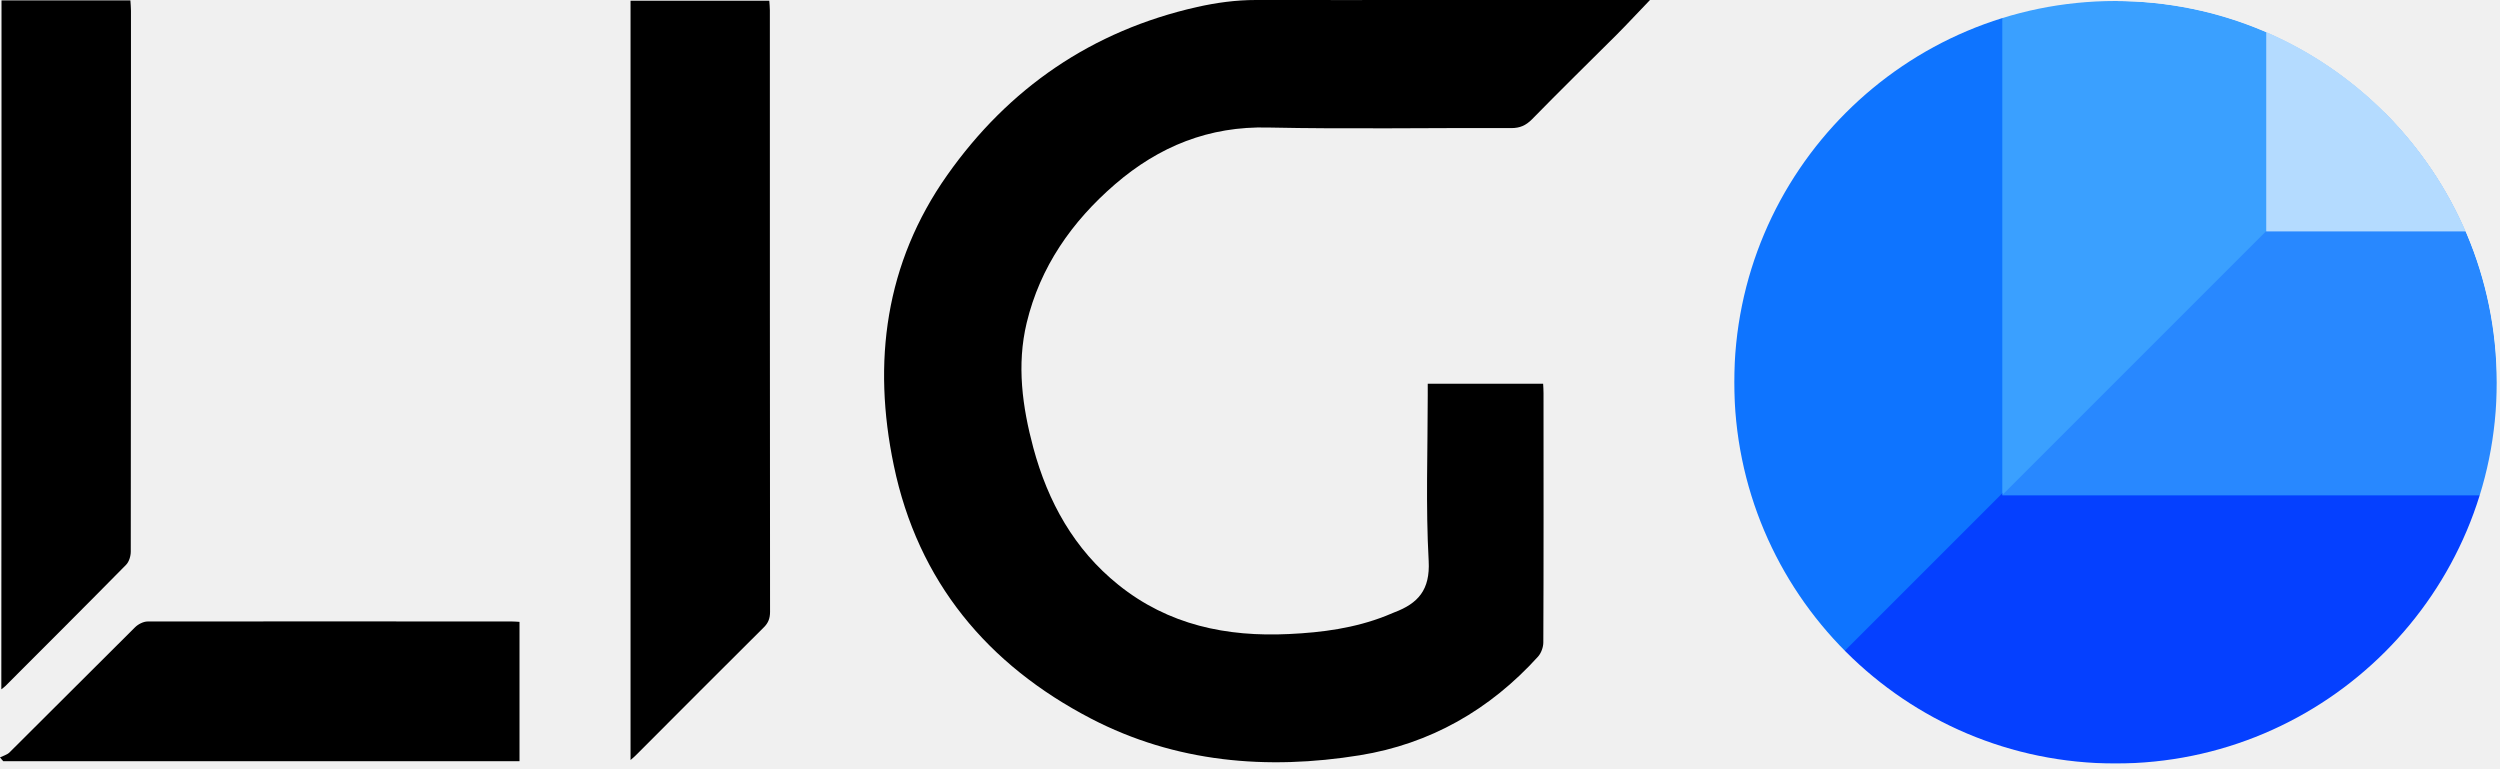
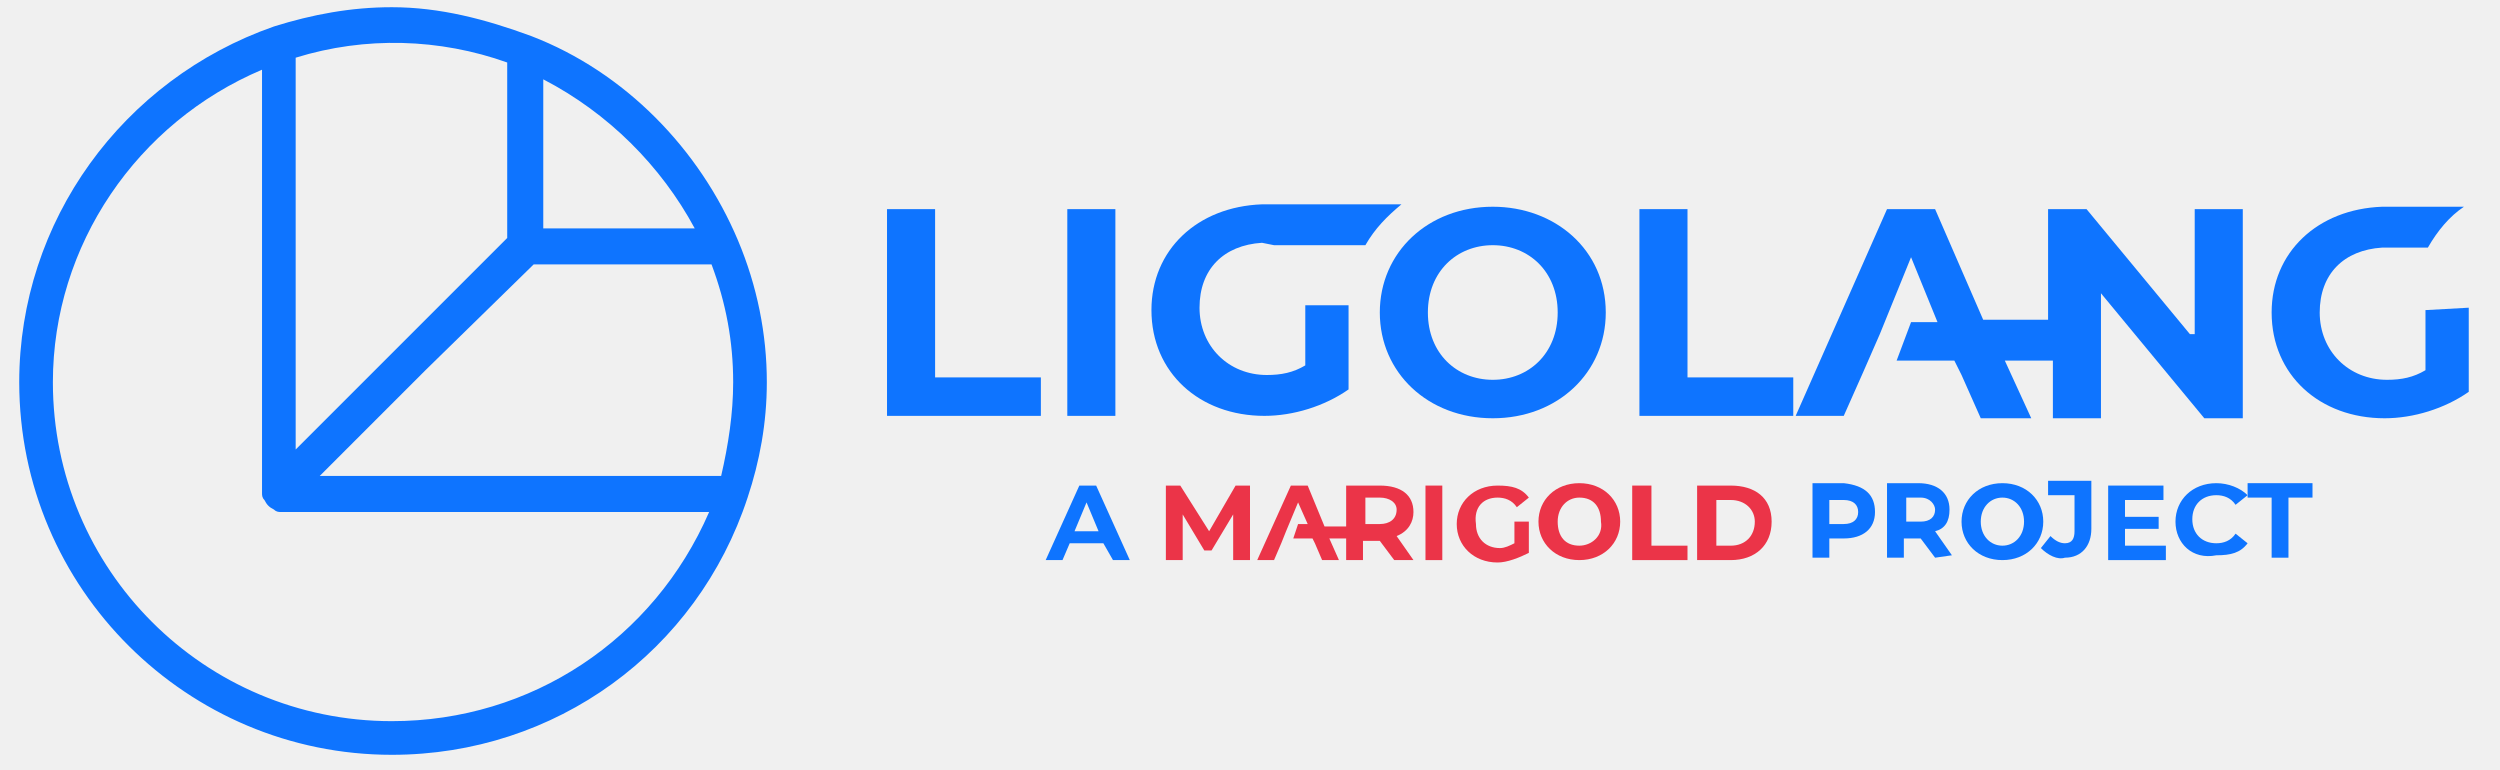
- <svg xmlns="http://www.w3.org/2000/svg" width="400" height="123" viewBox="0 0 400 123" fill="none">
-   <mask id="mask0" mask-type="alpha" maskUnits="userSpaceOnUse" x="277" y="0" width="123" height="123">
-     <circle cx="338.48" cy="61.16" r="61" fill="#C4C4C4" />
-   </mask>
-   <g mask="url(#mask0)">
-     <path d="M277.48 0.16H338.359C372.115 0.16 399.479 27.524 399.479 61.28V122.16H277.48V0.16Z" fill="#3AA0FF" />
-     <mask id="mask1" mask-type="alpha" maskUnits="userSpaceOnUse" x="277" y="0" width="123" height="123">
-       <path d="M277.48 0.16H338.359C372.115 0.16 399.479 27.524 399.479 61.28V122.16H277.48V0.16Z" fill="#C4C4C4" />
-     </mask>
-     <g mask="url(#mask1)">
-       <rect width="302.895" height="134.44" transform="matrix(0.707103 -0.70711 0.707103 0.70711 211.518 188.047)" fill="#2888FF" />
+ <svg xmlns="http://www.w3.org/2000/svg" version="1.1" id="Calque_1" x="0px" y="0px" viewBox="0 0 104 32" style="enable-background:new 0 0 104 32;" xml:space="preserve">
+   <style type="text/css">
+ 	.st0{fill:#0E74FF;}
+ 	.st1{fill:#EB3448;}
+ </style>
+   <g>
+     <g>
+       <polygon class="st0" points="38.9,8.7 36.9,8.7 36.9,17.3 43.3,17.3 43.3,15.7 38.9,15.7   " />
+       <rect x="44.4" y="8.7" class="st0" width="2" height="8.6" />
+       <path class="st0" d="M62.1,8.6c-2.7,0-4.7,1.9-4.7,4.4s2,4.4,4.7,4.4c2.7,0,4.7-1.9,4.7-4.4C66.8,10.4,64.7,8.6,62.1,8.6z     M62.1,15.8c-1.5,0-2.7-1.1-2.7-2.8s1.2-2.8,2.7-2.8s2.7,1.1,2.7,2.8S63.6,15.8,62.1,15.8z" />
+       <polygon class="st0" points="70.2,8.7 68.2,8.7 68.2,17.3 74.6,17.3 74.6,15.7 70.2,15.7   " />
+       <path class="st0" d="M91.1,13.9l-4.3-5.2h-1.6v4.6c-0.6,0-1.6,0-2.7,0l-2-4.6h-2l-3.8,8.6h2l0.8-1.8l0,0l0.7-1.6l1.3-3.2l1.1,2.7    c-0.6,0-1.1,0-1.1,0l-0.6,1.6h2.4l0.3,0.6l0.8,1.8h2.1l-1.1-2.4h2v2.4h2v-5.2l4.3,5.2h1.6V8.7h-2v5.2H91.1z" />
+       <path class="st0" d="M53,10.2h3h0.8c0.4-0.7,0.9-1.2,1.5-1.7h-5.5h-0.1h-0.1h-0.1l0,0c-2.7,0.1-4.6,1.9-4.6,4.4    c0,2.6,2,4.4,4.7,4.4c1.2,0,2.5-0.4,3.5-1.1v-3.5h-1.8v2.5c-0.5,0.3-1,0.4-1.6,0.4c-1.6,0-2.8-1.2-2.8-2.8c0-1.6,1-2.6,2.6-2.7    l0,0L53,10.2L53,10.2z" />
+       <path class="st0" d="M100.9,12.9v2.5c-0.5,0.3-1,0.4-1.6,0.4c-1.6,0-2.8-1.2-2.8-2.8c0-1.6,1-2.6,2.6-2.7l0,0h0.5h1.4    c0.4-0.7,0.9-1.3,1.5-1.7h-3.1h-0.1h-0.1h-0.1l0,0c-2.7,0.1-4.6,1.9-4.6,4.4c0,2.6,2,4.4,4.7,4.4c1.2,0,2.5-0.4,3.5-1.1v-3.5    L100.9,12.9L100.9,12.9z" />
    </g>
-     <path d="M320.367 79.273V0.16H277.48V79.273V122.16H320.367H399.479V79.273H320.367Z" fill="#0E74FF" />
-     <mask id="mask2" mask-type="alpha" maskUnits="userSpaceOnUse" x="277" y="0" width="123" height="123">
-       <path d="M320.367 79.273V0.16H277.48V79.273V122.16H320.367H399.479V79.273H320.367Z" fill="black" />
-     </mask>
-     <g mask="url(#mask2)">
-       <rect width="302.895" height="134.44" transform="matrix(0.707103 -0.70711 0.707103 0.70711 224.911 174.376)" fill="#0540FF" />
-     </g>
-     <mask id="mask3" mask-type="alpha" maskUnits="userSpaceOnUse" x="338" y="0" width="62" height="62">
-       <path d="M338.481 0.16C372.17 0.16 399.48 27.471 399.48 61.16H338.481V0.16Z" fill="#AAA4A4" />
-     </mask>
-     <g mask="url(#mask3)">
-       <rect x="362.598" y="-30.284" width="67.31" height="67.31" fill="#B4DBFF" />
+     <g>
+       <g>
+         <polygon class="st1" points="51.4,20.2 50.3,22.1 49.1,20.2 48.5,20.2 48.5,23.3 49.2,23.3 49.2,21.4 50.1,22.9 50.4,22.9      51.3,21.4 51.3,23.3 52,23.3 52,20.2    " />
+       </g>
+       <g>
+         <path class="st1" d="M58.8,21.3c0-0.7-0.5-1.1-1.4-1.1h-1.4v1.7h-0.9l-0.7-1.7h-0.7l-1.4,3.1h0.7l0.3-0.7l0.2-0.5l0.5-1.2     l0.4,0.9H54l-0.2,0.6h0.8l0.1,0.2l0.3,0.7h0.7l-0.4-0.9h0.7v0.9h0.7v-0.8h0.6h0.1l0.6,0.8h0.8l-0.7-1     C58.6,22.1,58.8,21.7,58.8,21.3z M57.4,21.8h-0.6v-1.1h0.6c0.4,0,0.7,0.2,0.7,0.5C58.1,21.6,57.8,21.8,57.4,21.8z" />
+       </g>
+       <g>
+         <rect x="59.3" y="20.2" class="st1" width="0.7" height="3.1" />
+       </g>
+       <g>
+         <path class="st1" d="M62.3,20.7c0.3,0,0.6,0.1,0.8,0.4l0.5-0.4c-0.3-0.4-0.7-0.5-1.3-0.5c-1,0-1.7,0.7-1.7,1.6     c0,0.9,0.7,1.6,1.7,1.6c0.4,0,0.9-0.2,1.3-0.4v-1.3h-0.6v0.9c-0.2,0.1-0.4,0.2-0.6,0.2c-0.6,0-1-0.4-1-1     C61.3,21.1,61.7,20.7,62.3,20.7z" />
+       </g>
+       <g>
+         <path class="st1" d="M65.7,20.1c-1,0-1.7,0.7-1.7,1.6c0,0.9,0.7,1.6,1.7,1.6c1,0,1.7-0.7,1.7-1.6C67.4,20.8,66.7,20.1,65.7,20.1z      M65.7,22.7c-0.6,0-0.9-0.4-0.9-1c0-0.6,0.4-1,0.9-1c0.6,0,0.9,0.4,0.9,1C66.7,22.3,66.2,22.7,65.7,22.7z" />
+       </g>
+       <g>
+         <polygon class="st1" points="68.7,20.2 67.9,20.2 67.9,23.3 70.2,23.3 70.2,22.7 68.7,22.7    " />
+       </g>
+       <g>
+         <path class="st1" d="M72,20.2h-1.4v3.1H72c1,0,1.7-0.6,1.7-1.6C73.7,20.7,73,20.2,72,20.2z M72,22.7h-0.6v-1.9H72     c0.6,0,1,0.4,1,0.9C73,22.3,72.6,22.7,72,22.7z" />
+       </g>
+       <g>
+         <g>
+           <path class="st0" d="M45.9,22.6h-1.4l-0.3,0.7h-0.7l1.4-3.1h0.7l1.4,3.1h-0.7L45.9,22.6z M45.7,22.1l-0.5-1.2l-0.5,1.2H45.7z" />
+         </g>
+       </g>
+       <g>
+         <g>
+           <path class="st0" d="M78,21.3c0,0.7-0.5,1.1-1.3,1.1h-0.6v0.8h-0.7v-3.1h1.3C77.6,20.2,78,20.6,78,21.3z M77.3,21.3      c0-0.3-0.2-0.5-0.6-0.5h-0.6v1h0.6C77.1,21.8,77.3,21.6,77.3,21.3z" />
+         </g>
+         <g>
+           <path class="st0" d="M80.5,23.2l-0.6-0.8h-0.1h-0.6v0.8h-0.7v-3.1h1.3c0.8,0,1.3,0.4,1.3,1.1c0,0.5-0.2,0.8-0.6,0.9l0.7,1      L80.5,23.2L80.5,23.2z M79.9,20.7h-0.6v1h0.6c0.4,0,0.6-0.2,0.6-0.5C80.5,21,80.3,20.7,79.9,20.7z" />
+         </g>
+         <g>
+           <path class="st0" d="M81.6,21.7c0-0.9,0.7-1.6,1.7-1.6s1.7,0.7,1.7,1.6c0,0.9-0.7,1.6-1.7,1.6C82.3,23.3,81.6,22.6,81.6,21.7z       M84.2,21.7c0-0.6-0.4-1-0.9-1s-0.9,0.4-0.9,1c0,0.6,0.4,1,0.9,1S84.2,22.3,84.2,21.7z" />
+         </g>
+         <g>
+           <path class="st0" d="M84.9,22.8l0.4-0.5c0.2,0.2,0.4,0.3,0.6,0.3c0.3,0,0.4-0.2,0.4-0.5v-1.5h-1.1v-0.6H87v2      c0,0.7-0.4,1.2-1.1,1.2C85.6,23.3,85.2,23.1,84.9,22.8z" />
+         </g>
+         <g>
+           <path class="st0" d="M90.1,22.7v0.6h-2.4v-3.1h2.3v0.6h-1.6v0.7h1.4V22h-1.4v0.7L90.1,22.7L90.1,22.7z" />
+         </g>
+         <g>
+           <path class="st0" d="M90.5,21.7c0-0.9,0.7-1.6,1.7-1.6c0.5,0,1,0.2,1.3,0.5l-0.5,0.4c-0.2-0.3-0.5-0.4-0.8-0.4c-0.6,0-1,0.4-1,1      c0,0.6,0.4,1,1,1c0.3,0,0.6-0.1,0.8-0.4l0.5,0.4c-0.3,0.4-0.7,0.5-1.3,0.5C91.2,23.3,90.5,22.6,90.5,21.7z" />
+         </g>
+         <g>
+           <path class="st0" d="M94.5,20.7h-1v-0.6h2.7v0.6h-1v2.5h-0.7L94.5,20.7L94.5,20.7z" />
+         </g>
+       </g>
    </g>
  </g>
-   <g clip-path="url(#clip0)">
-     <path d="M264 2.65315e-05C262.087 1.977 260.416 3.801 258.655 5.565C254.13 10.065 249.575 14.535 245.11 19.097C244.138 20.07 243.197 20.495 241.8 20.495C228.832 20.435 215.895 20.678 202.927 20.404C193.452 20.161 185.435 23.415 178.389 29.497C171.495 35.457 166.424 42.694 164.267 51.664C162.658 58.385 163.569 65.075 165.33 71.643C167.669 80.31 171.86 87.881 178.936 93.568C186.953 100.014 196.277 101.93 206.268 101.444C211.552 101.2 216.745 100.501 221.696 98.555C222.151 98.372 222.637 98.16 223.093 97.977C226.889 96.548 228.832 94.389 228.589 89.767C228.104 80.979 228.438 72.13 228.438 63.311C228.438 62.703 228.438 62.125 228.438 61.395C234.633 61.395 240.676 61.395 246.902 61.395C246.932 61.882 246.963 62.429 246.963 62.946C246.963 76.235 246.993 89.493 246.932 102.782C246.932 103.542 246.598 104.485 246.082 105.062C238.368 113.577 228.832 119.02 217.565 120.844C202.715 123.247 188.077 122 174.563 114.976C158.011 106.37 146.866 93.051 143.009 74.471C139.547 57.929 141.642 42.086 151.543 28.037C161.382 14.079 174.714 4.926 191.509 1.125C194.637 0.426 197.734 2.65315e-05 200.953 2.65315e-05C221.513 0.03 242.043 -0.03 262.603 -0.061C263.028 2.65315e-05 263.393 2.65315e-05 264 2.65315e-05Z" fill="black" />
-     <path d="M100.887 121.605C100.887 80.918 100.887 40.596 100.887 0.122C108.266 0.122 115.585 0.122 123.087 0.122C123.117 0.578 123.178 1.125 123.178 1.642C123.178 33.723 123.178 65.805 123.208 97.886C123.208 98.92 122.935 99.68 122.176 100.41C115.434 107.13 108.692 113.85 101.98 120.601C101.707 120.905 101.403 121.149 100.887 121.605Z" fill="black" />
-     <path d="M0.243 0.061C7.167 0.061 13.94 0.061 20.864 0.061C20.894 0.639 20.955 1.186 20.955 1.733C20.955 30.561 20.955 59.419 20.924 88.246C20.924 88.976 20.651 89.888 20.165 90.375C13.757 96.882 7.289 103.329 0.85 109.776C0.698 109.928 0.486 110.08 0.213 110.293C0.243 73.437 0.243 36.734 0.243 0.061Z" fill="black" />
-     <path d="M0 121.179C0.486 120.936 1.093 120.784 1.488 120.419C8.2 113.759 14.881 107.039 21.593 100.379C22.109 99.862 22.959 99.437 23.627 99.437C43.064 99.406 62.47 99.437 81.906 99.437C82.27 99.437 82.604 99.467 83.121 99.498C83.121 106.917 83.121 114.276 83.121 121.787C55.636 121.787 28.061 121.787 0.516 121.787C0.334 121.605 0.182 121.392 0 121.179Z" fill="black" />
+   <g>
+     <g>
+       <path class="st0" d="M31.9,15.9c0-2-0.4-4-1.2-5.9l0,0c-1.6-3.8-4.7-7-8.6-8.5c-1.9-0.7-3.8-1.2-5.8-1.2c-1.7,0-3.3,0.3-4.9,0.8    C5.1,3.3,0.8,9.2,0.8,15.9c0,8.6,7,15.5,15.5,15.5c6.8,0,12.7-4.3,14.8-10.7l0,0C31.6,19.2,31.9,17.6,31.9,15.9z M22.6,3.3    c2.7,1.4,4.9,3.6,6.3,6.2h-6.3V3.3z M22.2,11h7.4c0.6,1.6,0.9,3.2,0.9,4.9c0,1.3-0.2,2.6-0.5,3.9H13.3l4.4-4.4L22.2,11z M21.1,2.6    v7.3l-8.8,8.8V2.4C15.2,1.5,18.3,1.6,21.1,2.6z M16.3,30C8.5,30,2.2,23.7,2.2,15.9c0-5.7,3.5-10.8,8.7-13v17.6    c0,0.1,0,0.2,0.1,0.3l0,0l0,0c0.1,0.2,0.2,0.3,0.4,0.4l0,0l0,0c0.1,0.1,0.2,0.1,0.3,0.1h17.8C27.2,26.6,22.1,30,16.3,30z" />
+     </g>
  </g>
-   <defs>
-     <clipPath id="clip0">
-       <rect width="264" height="122" fill="white" />
-     </clipPath>
-   </defs>
</svg>
